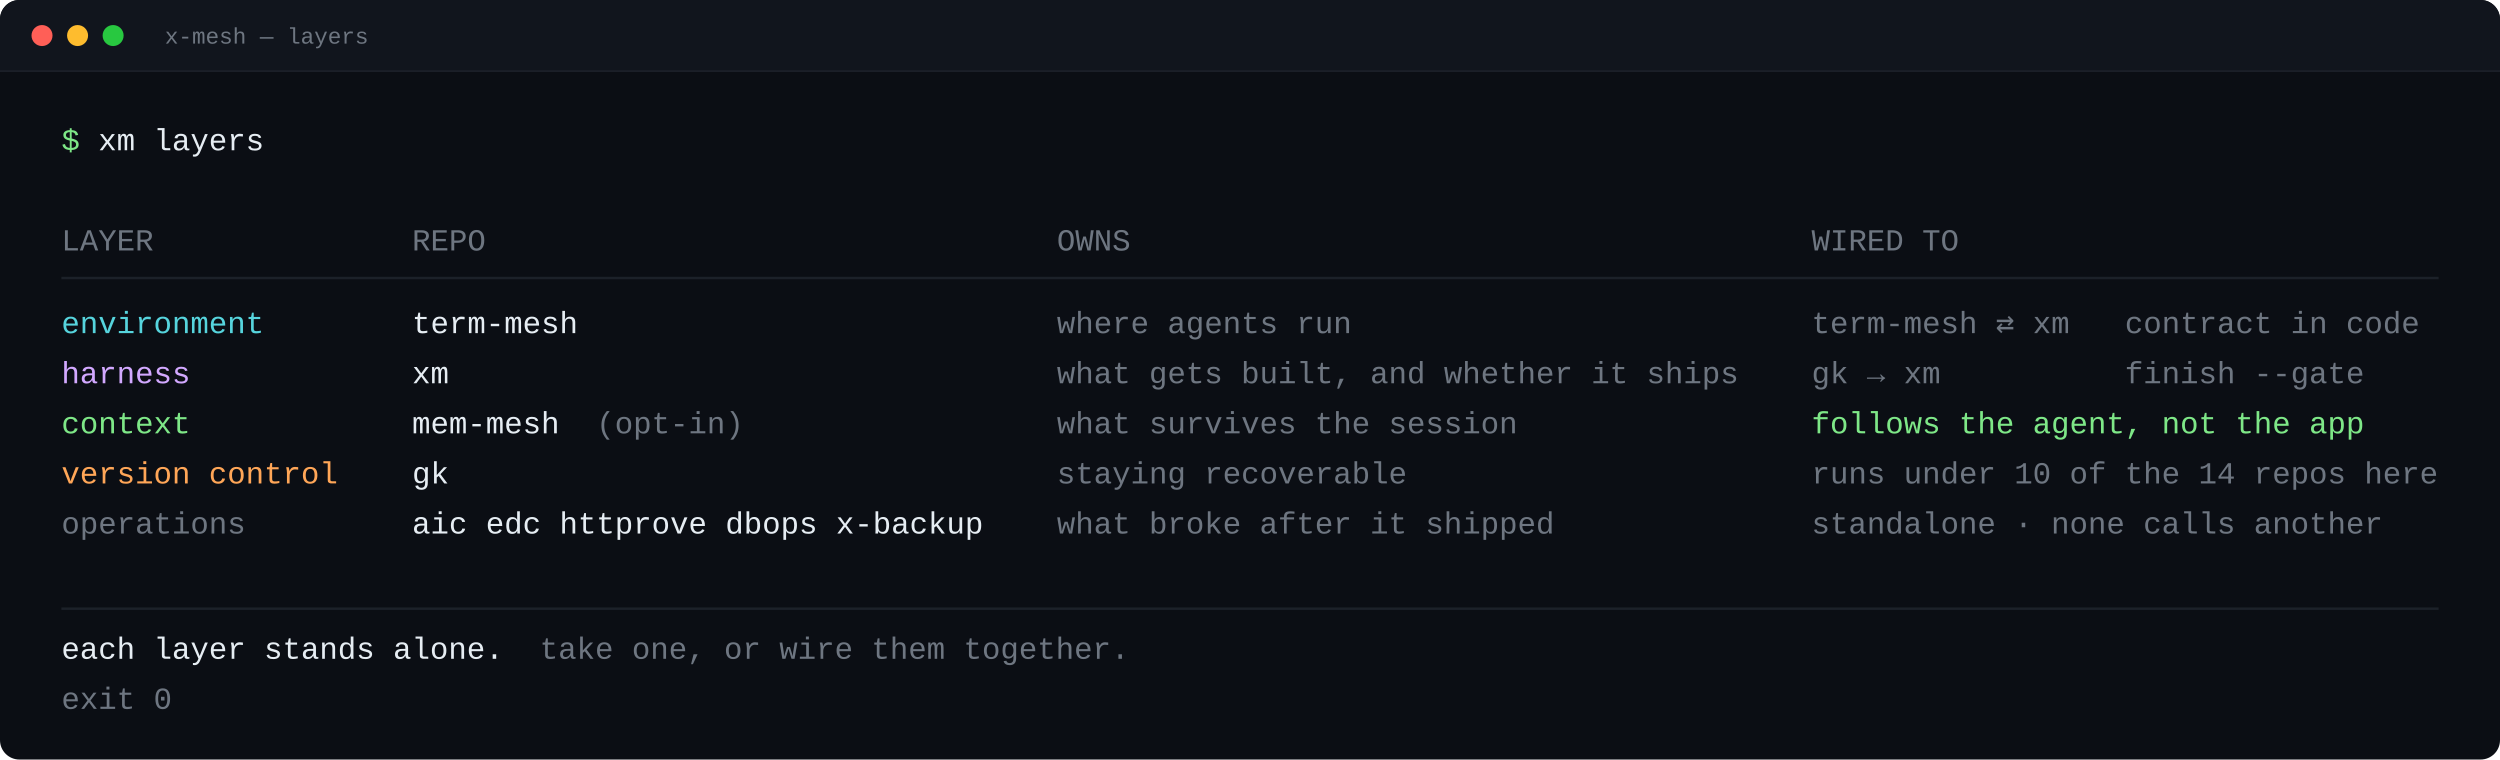
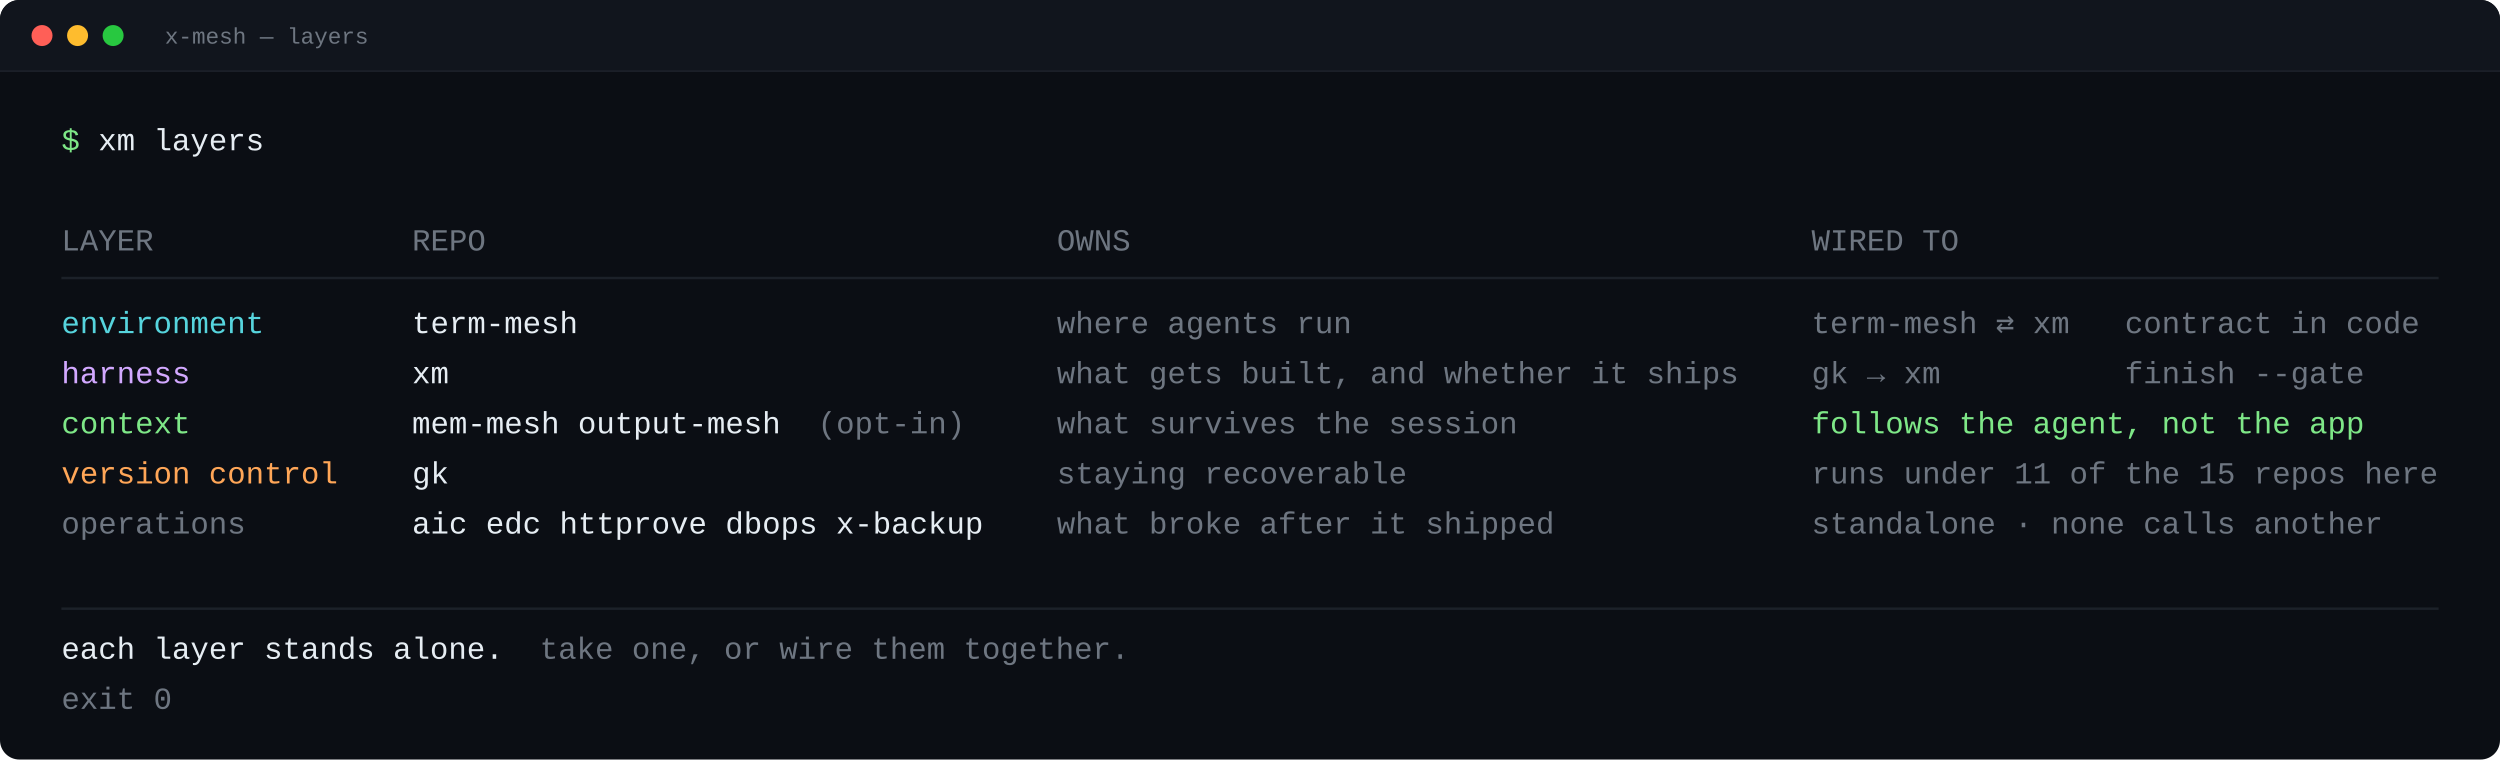
<svg xmlns="http://www.w3.org/2000/svg" width="1547" height="470" viewBox="0 0 1547 470" role="img" aria-label="x-mesh — layers">
  <rect x="0" y="0" width="1547" height="470" rx="12" fill="#0b0e14" />
  <path d="M0,44 L0,12 A12,12 0 0 1 12,0 L1535,0 A12,12 0 0 1 1547,12 L1547,44 Z" fill="#11151d" />
  <line x1="0" y1="44" x2="1547" y2="44" stroke="#1c2129" stroke-width="1" />
  <circle cx="26" cy="22" r="6.5" fill="#ff5f57" />
  <circle cx="48" cy="22" r="6.5" fill="#febc2e" />
  <circle cx="70" cy="22" r="6.5" fill="#28c840" />
  <text x="102" y="27" fill="#6e7681" font-family="ui-monospace,SFMono-Regular,&quot;SF Mono&quot;,Menlo,Consolas,&quot;Liberation Mono&quot;,monospace" font-size="14" xml:space="preserve">x-mesh — layers</text>
  <text x="38" y="93" fill="#7ee787" font-family="ui-monospace,SFMono-Regular,&quot;SF Mono&quot;,Menlo,Consolas,&quot;Liberation Mono&quot;,monospace" font-size="19" xml:space="preserve">$</text>
  <text x="60.8" y="93" fill="#e6edf3" font-family="ui-monospace,SFMono-Regular,&quot;SF Mono&quot;,Menlo,Consolas,&quot;Liberation Mono&quot;,monospace" font-size="19" xml:space="preserve">xm layers</text>
  <text x="38" y="155" fill="#6e7681" font-family="ui-monospace,SFMono-Regular,&quot;SF Mono&quot;,Menlo,Consolas,&quot;Liberation Mono&quot;,monospace" font-size="19" xml:space="preserve">LAYER</text>
  <text x="255" y="155" fill="#6e7681" font-family="ui-monospace,SFMono-Regular,&quot;SF Mono&quot;,Menlo,Consolas,&quot;Liberation Mono&quot;,monospace" font-size="19" xml:space="preserve">REPO</text>
  <text x="654" y="155" fill="#6e7681" font-family="ui-monospace,SFMono-Regular,&quot;SF Mono&quot;,Menlo,Consolas,&quot;Liberation Mono&quot;,monospace" font-size="19" xml:space="preserve">OWNS</text>
  <text x="1121" y="155" fill="#6e7681" font-family="ui-monospace,SFMono-Regular,&quot;SF Mono&quot;,Menlo,Consolas,&quot;Liberation Mono&quot;,monospace" font-size="19" xml:space="preserve">WIRED TO</text>
  <line x1="38" y1="172.05" x2="1509" y2="172.05" stroke="#1c2129" stroke-width="1.5" />
  <text x="38" y="206.15" fill="#56d4dd" font-family="ui-monospace,SFMono-Regular,&quot;SF Mono&quot;,Menlo,Consolas,&quot;Liberation Mono&quot;,monospace" font-size="19" xml:space="preserve">environment</text>
  <text x="255" y="206.15" fill="#e6edf3" font-family="ui-monospace,SFMono-Regular,&quot;SF Mono&quot;,Menlo,Consolas,&quot;Liberation Mono&quot;,monospace" font-size="19" xml:space="preserve">term-mesh</text>
  <text x="654" y="206.15" fill="#6e7681" font-family="ui-monospace,SFMono-Regular,&quot;SF Mono&quot;,Menlo,Consolas,&quot;Liberation Mono&quot;,monospace" font-size="19" xml:space="preserve">where agents run</text>
  <text x="1121" y="206.15" fill="#6e7681" font-family="ui-monospace,SFMono-Regular,&quot;SF Mono&quot;,Menlo,Consolas,&quot;Liberation Mono&quot;,monospace" font-size="19" xml:space="preserve">term-mesh ⇄ xm   contract in code</text>
  <text x="38" y="237.15" fill="#d2a8ff" font-family="ui-monospace,SFMono-Regular,&quot;SF Mono&quot;,Menlo,Consolas,&quot;Liberation Mono&quot;,monospace" font-size="19" xml:space="preserve">harness</text>
  <text x="255" y="237.15" fill="#e6edf3" font-family="ui-monospace,SFMono-Regular,&quot;SF Mono&quot;,Menlo,Consolas,&quot;Liberation Mono&quot;,monospace" font-size="19" xml:space="preserve">xm</text>
  <text x="654" y="237.15" fill="#6e7681" font-family="ui-monospace,SFMono-Regular,&quot;SF Mono&quot;,Menlo,Consolas,&quot;Liberation Mono&quot;,monospace" font-size="19" xml:space="preserve">what gets built, and whether it ships</text>
  <text x="1121" y="237.15" fill="#6e7681" font-family="ui-monospace,SFMono-Regular,&quot;SF Mono&quot;,Menlo,Consolas,&quot;Liberation Mono&quot;,monospace" font-size="19" xml:space="preserve">gk → xm          finish --gate</text>
  <text x="38" y="268.15" fill="#7ee787" font-family="ui-monospace,SFMono-Regular,&quot;SF Mono&quot;,Menlo,Consolas,&quot;Liberation Mono&quot;,monospace" font-size="19" xml:space="preserve">context</text>
-   <text x="255" y="268.15" fill="#e6edf3" font-family="ui-monospace,SFMono-Regular,&quot;SF Mono&quot;,Menlo,Consolas,&quot;Liberation Mono&quot;,monospace" font-size="19" xml:space="preserve">mem-mesh</text>
-   <text x="369" y="268.15" fill="#6e7681" font-family="ui-monospace,SFMono-Regular,&quot;SF Mono&quot;,Menlo,Consolas,&quot;Liberation Mono&quot;,monospace" font-size="19" xml:space="preserve">(opt-in)</text>
+   <text x="255" y="268.15" fill="#e6edf3" font-family="ui-monospace,SFMono-Regular,&quot;SF Mono&quot;,Menlo,Consolas,&quot;Liberation Mono&quot;,monospace" font-size="19" xml:space="preserve">mem-mesh output-mesh</text>
+   <text x="506" y="268.15" fill="#6e7681" font-family="ui-monospace,SFMono-Regular,&quot;SF Mono&quot;,Menlo,Consolas,&quot;Liberation Mono&quot;,monospace" font-size="19" xml:space="preserve">(opt-in)</text>
  <text x="654" y="268.15" fill="#6e7681" font-family="ui-monospace,SFMono-Regular,&quot;SF Mono&quot;,Menlo,Consolas,&quot;Liberation Mono&quot;,monospace" font-size="19" xml:space="preserve">what survives the session</text>
  <text x="1121" y="268.15" fill="#7ee787" font-family="ui-monospace,SFMono-Regular,&quot;SF Mono&quot;,Menlo,Consolas,&quot;Liberation Mono&quot;,monospace" font-size="19" xml:space="preserve">follows the agent, not the app</text>
  <text x="38" y="299.15" fill="#ffa657" font-family="ui-monospace,SFMono-Regular,&quot;SF Mono&quot;,Menlo,Consolas,&quot;Liberation Mono&quot;,monospace" font-size="19" xml:space="preserve">version control</text>
  <text x="255" y="299.15" fill="#e6edf3" font-family="ui-monospace,SFMono-Regular,&quot;SF Mono&quot;,Menlo,Consolas,&quot;Liberation Mono&quot;,monospace" font-size="19" xml:space="preserve">gk</text>
  <text x="654" y="299.15" fill="#6e7681" font-family="ui-monospace,SFMono-Regular,&quot;SF Mono&quot;,Menlo,Consolas,&quot;Liberation Mono&quot;,monospace" font-size="19" xml:space="preserve">staying recoverable</text>
-   <text x="1121" y="299.15" fill="#6e7681" font-family="ui-monospace,SFMono-Regular,&quot;SF Mono&quot;,Menlo,Consolas,&quot;Liberation Mono&quot;,monospace" font-size="19" xml:space="preserve">runs under 10 of the 14 repos here</text>
+   <text x="1121" y="299.15" fill="#6e7681" font-family="ui-monospace,SFMono-Regular,&quot;SF Mono&quot;,Menlo,Consolas,&quot;Liberation Mono&quot;,monospace" font-size="19" xml:space="preserve">runs under 11 of the 15 repos here</text>
  <text x="38" y="330.15" fill="#6e7681" font-family="ui-monospace,SFMono-Regular,&quot;SF Mono&quot;,Menlo,Consolas,&quot;Liberation Mono&quot;,monospace" font-size="19" xml:space="preserve">operations</text>
  <text x="255" y="330.15" fill="#e6edf3" font-family="ui-monospace,SFMono-Regular,&quot;SF Mono&quot;,Menlo,Consolas,&quot;Liberation Mono&quot;,monospace" font-size="19" xml:space="preserve">aic edc httprove dbops x-backup</text>
  <text x="654" y="330.15" fill="#6e7681" font-family="ui-monospace,SFMono-Regular,&quot;SF Mono&quot;,Menlo,Consolas,&quot;Liberation Mono&quot;,monospace" font-size="19" xml:space="preserve">what broke after it shipped</text>
  <text x="1121" y="330.15" fill="#6e7681" font-family="ui-monospace,SFMono-Regular,&quot;SF Mono&quot;,Menlo,Consolas,&quot;Liberation Mono&quot;,monospace" font-size="19" xml:space="preserve">standalone · none calls another</text>
  <line x1="38" y1="376.65" x2="1509" y2="376.65" stroke="#1c2129" stroke-width="1.5" />
  <text x="38" y="407.65" fill="#e6edf3" font-family="ui-monospace,SFMono-Regular,&quot;SF Mono&quot;,Menlo,Consolas,&quot;Liberation Mono&quot;,monospace" font-size="19" xml:space="preserve">each layer stands alone.</text>
  <text x="334" y="407.65" fill="#6e7681" font-family="ui-monospace,SFMono-Regular,&quot;SF Mono&quot;,Menlo,Consolas,&quot;Liberation Mono&quot;,monospace" font-size="19" xml:space="preserve">take one, or wire them together.</text>
  <text x="38" y="438.65" fill="#6e7681" font-family="ui-monospace,SFMono-Regular,&quot;SF Mono&quot;,Menlo,Consolas,&quot;Liberation Mono&quot;,monospace" font-size="19" xml:space="preserve">exit 0</text>
</svg>
